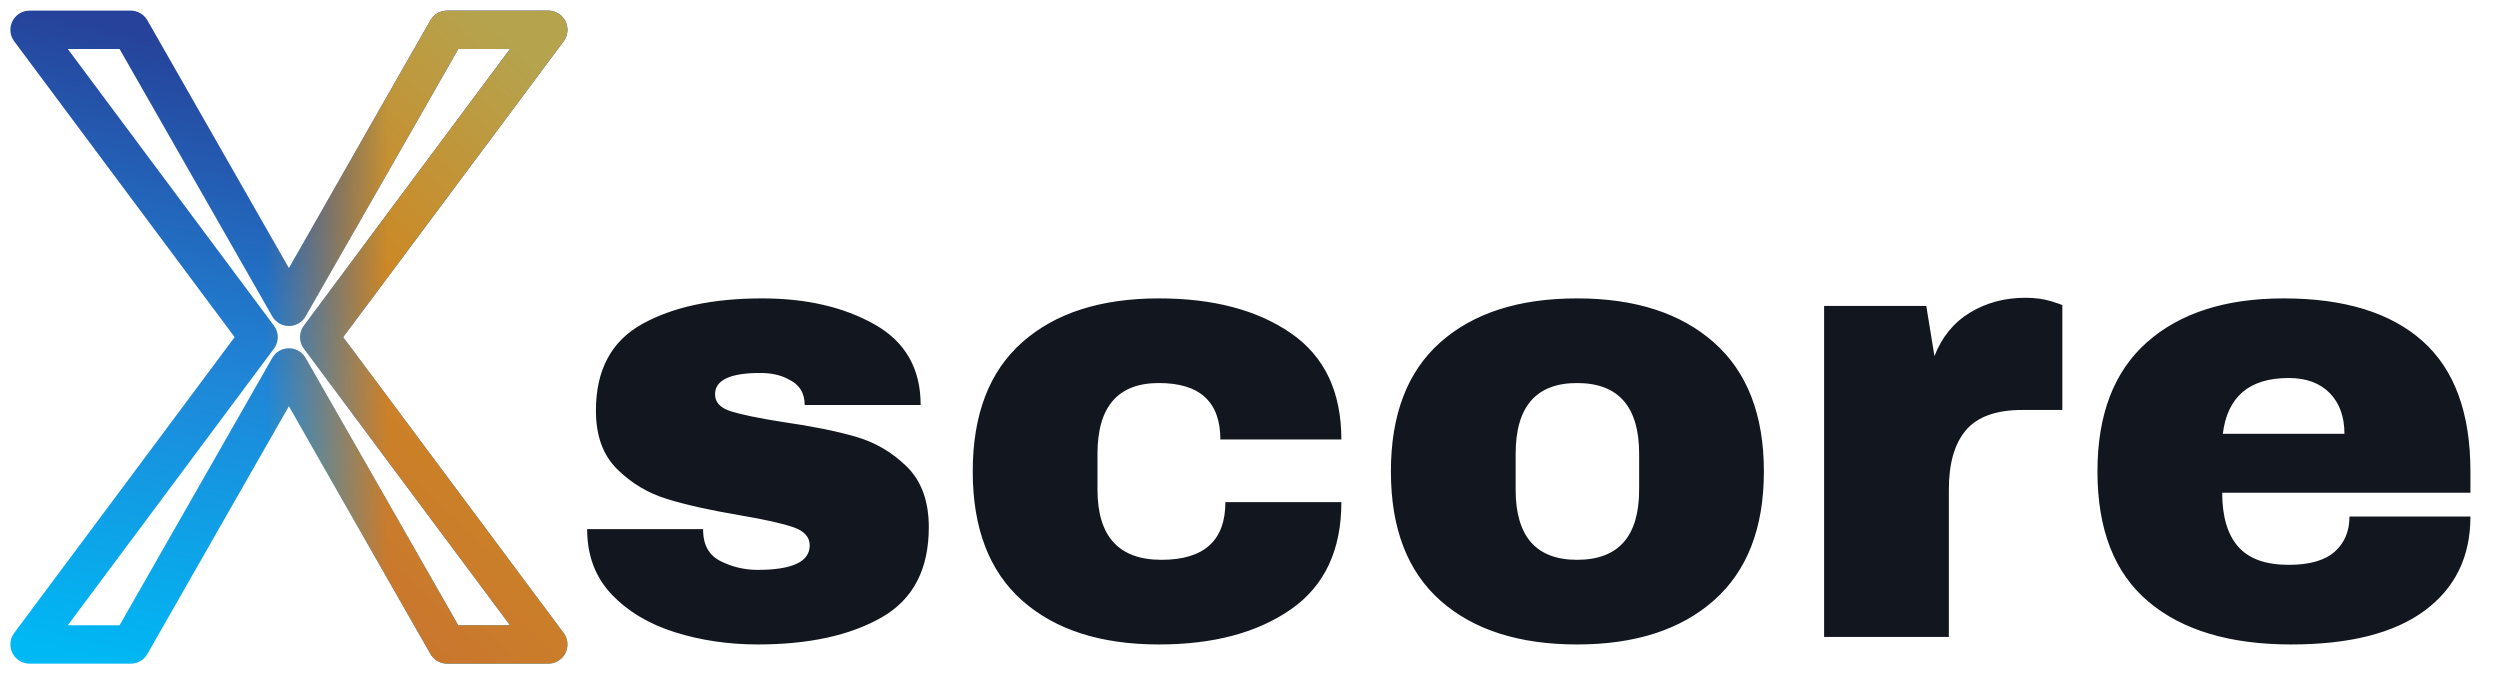
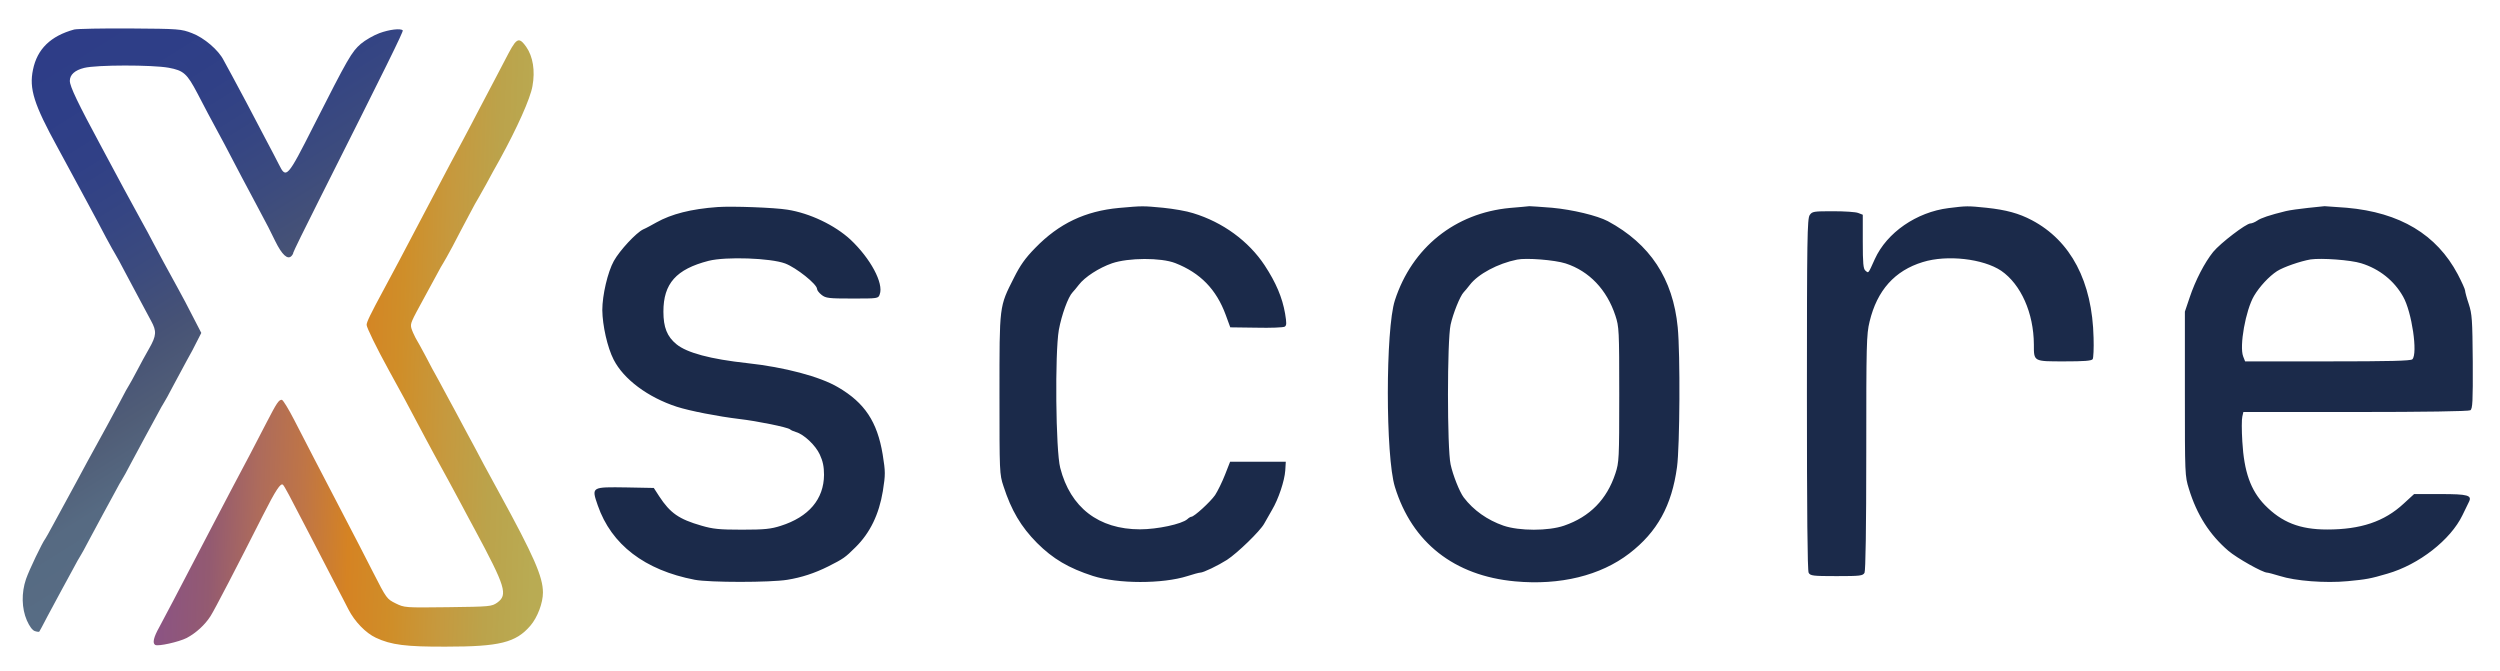
- <svg xmlns="http://www.w3.org/2000/svg" viewBox="-5.7 -5.7 481.99 129.90" width="1928" height="520" role="img" aria-label="Xscore">
+ <svg xmlns="http://www.w3.org/2000/svg" viewBox="26 152 358 96" width="358" height="96" role="img" aria-label="Xscore">
  <defs>
-     <linearGradient id="fD" x1="0.2" y1="0" x2="0" y2="1">
-       <stop offset="0" stop-color="#26429a" />
-       <stop offset=".5" stop-color="#2085d7" />
-       <stop offset="1" stop-color="#00b8f4" />
+     <linearGradient id="xscore-light-background-ribbon-0" gradientUnits="userSpaceOnUse" x1="3210.864" y1="10861.543" x2="4680.397" y2="8509.799">
+       <stop offset="0" stop-color="rgb(46 61 135)" />
+       <stop offset="0.125" stop-color="rgb(46 62 135)" />
+       <stop offset="0.25" stop-color="rgb(48 64 134)" />
+       <stop offset="0.375" stop-color="rgb(53 69 131)" />
+       <stop offset="0.5" stop-color="rgb(60 75 126)" />
+       <stop offset="0.625" stop-color="rgb(70 82 118)" />
+       <stop offset="0.75" stop-color="rgb(80 93 119)" />
+       <stop offset="0.875" stop-color="rgb(86 106 130)" />
+       <stop offset="1" stop-color="rgb(87 108 132)" />
    </linearGradient>
-     <linearGradient id="qD" x1="0.1" y1="1" x2="0.9" y2="0">
-       <stop offset="0" stop-color="#8d5579" />
-       <stop offset=".3" stop-color="#c9762e" />
-       <stop offset=".65" stop-color="#cd8724" />
-       <stop offset="1" stop-color="#b5a34d" />
+     <linearGradient id="xscore-light-background-ribbon-1" gradientUnits="userSpaceOnUse" x1="2295.234" y1="15919.849" x2="4408.467" y2="15846.053">
+       <stop offset="0" stop-color="rgb(140 84 130)" />
+       <stop offset="0.125" stop-color="rgb(147 90 113)" />
+       <stop offset="0.25" stop-color="rgb(173 107 92)" />
+       <stop offset="0.375" stop-color="rgb(191 117 70)" />
+       <stop offset="0.5" stop-color="rgb(213 131 35)" />
+       <stop offset="0.625" stop-color="rgb(207 142 41)" />
+       <stop offset="0.75" stop-color="rgb(198 153 62)" />
+       <stop offset="0.875" stop-color="rgb(187 163 75)" />
+       <stop offset="1" stop-color="rgb(185 171 83)" />
    </linearGradient>
-     <linearGradient id="gD" x1="0" y1="0" x2="1" y2="0">
-       <stop offset=".42" stop-color="#fff" stop-opacity="0" />
-       <stop offset=".55" stop-color="#fff" stop-opacity="1" />
-     </linearGradient>
-     <mask id="mD">
-       <rect x="-30" y="-30" width="180" height="200" fill="url(#gD)" />
-     </mask>
  </defs>
-   <g fill="none" stroke-width="7.4" stroke-linejoin="round" stroke-linecap="round">
-     <path d="M 0 0 L 19.5 0 L 50 53.4 L 80.5 0 L 100 0 L 55.85 59.25 L 100 118.5 L 80.5 118.5 L 50 65.1 L 19.5 118.5 L 0 118.5 L 44.15 59.25 Z" stroke="url(#fD)" />
-     <path d="M 0 0 L 19.5 0 L 50 53.4 L 80.5 0 L 100 0 L 55.85 59.25 L 100 118.5 L 80.5 118.5 L 50 65.1 L 19.5 118.5 L 0 118.5 L 44.15 59.25 Z" stroke="url(#qD)" mask="url(#mD)" />
+   <g transform="translate(0 400) scale(.025 -.025)">
+     <path fill="url(#xscore-light-background-ribbon-0)" d="M1465 9751 c-135 -37 -212 -112 -236 -230 -23 -109 5 -198 141 -446 18 -33 47 -87 65 -120 18 -33 63 -116 100 -185 37 -69 88 -163 112 -210 25 -47 49 -89 53 -95 4 -5 33 -59 65 -120 32 -60 72 -135 88 -165 16 -30 40 -75 53 -99 32 -58 30 -84 -11 -156 -19 -33 -51 -91 -71 -130 -20 -38 -40 -74 -44 -80 -4 -5 -28 -48 -52 -95 -52 -97 -87 -162 -188 -345 -15 -27 -43 -79 -62 -115 -20 -36 -50 -92 -68 -125 -18 -33 -48 -89 -68 -125 -19 -36 -38 -69 -42 -75 -18 -23 -93 -180 -111 -232 -27 -79 -25 -168 5 -237 15 -34 32 -57 46 -61 12 -4 23 -5 25 -3 1 1 23 41 47 88 25 47 60 112 78 145 18 33 48 89 68 125 19 36 38 70 42 75 4 6 28 48 52 95 25 47 60 112 78 145 18 33 48 89 68 125 19 36 38 70 42 75 4 6 28 48 52 95 25 47 60 112 78 145 18 33 48 89 68 125 19 36 38 70 42 75 4 6 28 48 52 95 25 47 60 112 78 145 19 33 45 82 58 109 l25 49 -47 91 c-25 50 -64 123 -85 161 -77 141 -105 191 -141 260 -20 39 -51 96 -69 128 -95 174 -102 186 -228 422 -138 256 -183 350 -183 382 0 35 29 61 82 74 71 18 389 18 484 1 86 -16 105 -33 165 -147 39 -75 69 -133 157 -295 19 -36 63 -120 98 -187 36 -66 84 -159 109 -205 25 -45 62 -118 82 -160 38 -77 70 -107 92 -85 6 6 11 15 11 20 0 4 66 140 147 300 387 769 485 968 480 973 -12 13 -77 5 -134 -16 -32 -12 -80 -39 -106 -61 -53 -46 -73 -81 -270 -469 -151 -299 -158 -306 -199 -223 -13 26 -49 95 -80 153 -30 58 -78 148 -105 200 -28 52 -65 122 -83 155 -18 33 -40 74 -49 90 -29 58 -112 129 -181 155 -63 24 -73 25 -355 27 -159 1 -303 -2 -320 -6z" />
+     <path fill="url(#xscore-light-background-ribbon-1)" d="M3988 9673 c-8 -10 -24 -36 -35 -58 -11 -22 -42 -80 -68 -130 -26 -49 -72 -136 -101 -192 -29 -57 -71 -135 -92 -175 -41 -76 -102 -190 -183 -345 -129 -244 -149 -283 -186 -353 -22 -41 -60 -111 -83 -155 -80 -148 -100 -190 -100 -206 0 -15 57 -132 128 -261 82 -148 89 -162 209 -388 37 -69 53 -99 136 -250 16 -30 48 -89 70 -130 22 -41 55 -104 75 -140 179 -333 192 -377 130 -422 -32 -22 -40 -23 -282 -26 -248 -3 -249 -3 -300 22 -50 25 -52 27 -129 178 -43 84 -114 223 -159 308 -149 286 -231 444 -292 563 -33 64 -65 117 -72 117 -17 0 -28 -16 -87 -130 -57 -111 -123 -237 -202 -385 -26 -49 -76 -144 -110 -210 -60 -114 -111 -213 -222 -425 -28 -52 -64 -121 -81 -153 -32 -57 -40 -91 -23 -101 16 -10 136 17 181 40 54 29 104 75 136 125 23 36 153 286 300 577 74 146 102 188 115 175 9 -9 32 -52 149 -278 48 -93 114 -219 145 -280 32 -60 68 -131 81 -156 36 -70 99 -135 157 -162 87 -41 173 -52 402 -51 306 0 400 23 483 120 41 48 72 130 72 190 0 90 -52 209 -252 574 -82 150 -103 189 -139 258 -22 39 -56 105 -78 145 -21 39 -52 98 -70 130 -17 31 -45 83 -62 115 -18 31 -50 91 -71 132 -22 41 -48 89 -58 105 -9 17 -20 42 -24 56 -6 27 -3 33 74 174 18 33 48 89 68 125 19 36 38 70 42 75 4 6 28 48 53 95 24 47 66 126 92 175 26 50 51 95 55 100 4 6 24 42 45 80 21 39 55 102 77 140 100 182 176 351 188 422 16 88 3 169 -36 225 -30 42 -44 47 -66 21z" />
+     <path fill="rgb(27 42 74)" d="M5150 8734 c-152 -11 -264 -40 -350 -88 -25 -14 -59 -33 -76 -40 -40 -19 -134 -120 -168 -181 -35 -63 -66 -196 -66 -281 1 -88 29 -214 65 -284 57 -112 196 -216 362 -270 75 -24 234 -55 358 -70 104 -12 274 -47 290 -59 5 -5 21 -12 35 -16 45 -13 112 -76 136 -129 17 -37 24 -68 24 -116 -1 -139 -87 -241 -248 -292 -56 -18 -92 -22 -222 -22 -131 0 -167 4 -232 23 -129 37 -179 72 -242 168 l-31 48 -155 3 c-203 3 -203 4 -166 -103 78 -225 269 -371 556 -426 84 -16 432 -16 530 0 80 13 155 37 235 77 85 43 96 50 156 110 83 82 134 188 156 321 15 96 15 109 -1 210 -31 187 -103 296 -256 385 -103 61 -307 115 -520 138 -211 23 -345 59 -405 108 -54 44 -75 97 -75 187 0 161 73 243 259 291 100 25 354 16 438 -15 64 -24 183 -119 183 -146 0 -8 12 -23 26 -34 24 -19 40 -21 176 -21 147 0 149 0 157 24 24 63 -53 206 -168 314 -89 82 -232 151 -361 171 -73 12 -316 21 -400 15z M7450 8729 c-194 -18 -344 -89 -480 -229 -57 -58 -86 -99 -122 -171 -85 -168 -83 -153 -83 -669 0 -446 0 -456 23 -525 45 -139 100 -232 192 -325 91 -91 181 -144 320 -189 144 -46 399 -46 541 -1 34 11 67 20 74 20 18 0 101 40 153 73 60 39 190 165 213 207 11 19 31 55 45 79 37 62 72 167 76 226 l3 50 -160 0 -159 0 -29 -74 c-16 -41 -42 -94 -57 -117 -28 -40 -120 -124 -136 -124 -4 0 -15 -6 -23 -14 -32 -28 -172 -58 -271 -58 -237 0 -399 125 -457 352 -26 100 -31 657 -8 790 16 87 53 189 79 216 6 6 22 25 35 42 34 45 116 98 191 124 94 32 280 33 362 1 143 -56 235 -150 289 -297 l26 -71 149 -2 c82 -2 155 1 163 6 11 7 11 20 2 75 -16 92 -52 177 -117 276 -92 139 -239 247 -410 299 -36 12 -113 25 -172 31 -118 11 -116 11 -252 -1z M9690 8729 c-315 -29 -562 -227 -660 -529 -54 -165 -54 -895 0 -1069 98 -319 340 -509 688 -541 258 -24 490 33 655 160 160 123 243 274 273 495 16 119 19 648 4 800 -27 279 -159 478 -400 608 -61 32 -201 66 -320 77 -63 5 -122 9 -130 9 -8 -1 -58 -6 -110 -10z m318 -318 c135 -44 236 -150 285 -299 21 -64 22 -82 22 -452 0 -370 -1 -388 -22 -452 -49 -149 -146 -248 -294 -299 -90 -31 -256 -31 -347 0 -92 32 -172 88 -228 162 -24 32 -62 128 -75 189 -20 92 -20 708 0 800 14 64 54 164 75 186 6 6 22 25 35 42 47 62 161 123 271 145 52 11 216 -2 278 -22z M12201 8728 c-183 -23 -353 -140 -422 -292 -39 -86 -35 -82 -54 -66 -12 10 -15 41 -15 166 l0 154 -26 10 c-14 6 -79 10 -144 10 -111 0 -120 -1 -134 -22 -14 -20 -16 -134 -16 -1026 0 -672 3 -1010 10 -1023 10 -17 23 -19 160 -19 137 0 150 2 160 19 6 13 10 247 10 690 0 621 1 675 19 749 43 179 144 292 305 341 139 43 346 19 449 -50 113 -78 186 -242 187 -422 0 -99 -3 -97 175 -97 112 0 156 3 162 13 4 6 7 62 5 122 -7 322 -130 556 -354 674 -74 39 -147 59 -260 71 -108 11 -113 11 -217 -2z M14259 8729 c-48 -5 -104 -13 -125 -18 -94 -23 -144 -40 -165 -55 -13 -9 -31 -16 -39 -16 -24 0 -171 -112 -213 -163 -49 -61 -102 -163 -135 -262 l-27 -80 0 -470 c0 -463 0 -471 23 -545 46 -150 119 -263 226 -355 49 -42 197 -125 222 -125 6 0 39 -9 72 -19 90 -29 262 -42 389 -30 106 10 130 14 228 43 181 52 362 194 430 335 15 31 31 64 36 74 21 40 -3 47 -163 47 l-150 0 -60 -55 c-111 -103 -246 -148 -438 -148 -157 0 -260 41 -357 140 -82 85 -119 191 -129 364 -4 64 -4 128 0 143 l6 26 643 0 c390 0 648 4 657 10 13 8 15 49 14 277 -2 243 -4 274 -23 332 -12 35 -21 70 -21 77 0 7 -19 49 -42 93 -121 228 -331 354 -636 381 -64 5 -121 9 -127 9 -5 -1 -49 -5 -96 -10z m306 -317 c104 -32 189 -100 240 -191 50 -87 85 -327 53 -359 -9 -9 -130 -12 -485 -12 l-473 0 -11 28 c-23 59 14 265 62 347 32 54 86 112 132 142 38 24 134 57 192 67 62 9 230 -3 290 -22z" />
  </g>
-   <path d="M141.22 51.78Q154.03 51.78 162.92 56.80Q171.80 61.81 171.80 72.33L149.44 72.33Q149.44 68.82 146.30 67.37Q144.12 66.16 140.86 66.16Q132.16 66.16 132.16 70.27Q132.16 72.57 135.18 73.54Q138.20 74.50 145.09 75.59Q153.55 76.80 159.23 78.43Q164.91 80.06 169.14 84.23Q173.37 88.40 173.37 95.90Q173.37 108.11 164.25 113.30Q155.12 118.50 140.38 118.50Q131.92 118.50 124.42 116.14Q116.93 113.79 112.21 108.83Q107.50 103.87 107.50 96.26L129.86 96.26L129.86 96.74Q129.98 100.85 133.31 102.48Q136.63 104.12 140.38 104.12Q150.41 104.12 150.41 99.40Q150.41 96.99 147.27 95.90Q144.12 94.81 136.99 93.60Q128.41 92.15 122.91 90.46Q117.41 88.77 113.30 84.72Q109.19 80.67 109.19 73.42Q109.19 61.69 118.08 56.74Q126.96 51.78 141.22 51.78M217.73 51.78Q233.45 51.78 243.18 58.49Q252.91 65.20 252.91 78.98L229.58 78.98Q229.58 68.10 217.73 68.10Q205.89 68.10 205.89 81.76L205.89 88.65Q205.89 102.18 218.22 102.18Q230.55 102.18 230.55 91.06L252.91 91.06Q252.91 104.96 243.18 111.73Q233.45 118.50 217.73 118.50Q200.93 118.50 191.38 110.04Q181.84 101.58 181.84 85.14Q181.84 68.70 191.38 60.24Q200.93 51.78 217.73 51.78M298.35 51.78Q315.15 51.78 324.76 60.30Q334.37 68.82 334.37 85.14Q334.37 101.46 324.76 109.98Q315.15 118.50 298.35 118.50Q281.55 118.50 272 110.04Q262.46 101.58 262.46 85.14Q262.46 68.70 272 60.24Q281.55 51.78 298.35 51.78M298.35 68.10Q286.51 68.10 286.51 81.76L286.51 88.65Q286.51 102.18 298.35 102.18Q310.32 102.18 310.32 88.65L310.32 81.76Q310.32 68.10 298.35 68.10M384.78 51.66Q387.56 51.66 389.73 52.32Q391.91 52.99 391.91 53.11L391.91 73.29L384.17 73.29Q376.68 73.29 373.35 77.16Q370.03 81.03 370.03 88.65L370.03 117.05L345.98 117.05L345.98 53.23L365.68 53.23L367.25 62.90Q369.43 57.34 374.14 54.50Q378.85 51.66 384.78 51.66M434.57 51.78Q452.10 51.78 461.35 60Q470.59 68.22 470.59 85.14L470.59 89.25L422.73 89.25Q422.73 96.14 425.81 99.64Q428.89 103.15 435.54 103.15Q441.58 103.15 444.43 100.61Q447.27 98.07 447.27 93.84L470.59 93.84Q470.59 105.45 461.77 111.97Q452.95 118.50 436.02 118.50Q418.26 118.50 408.47 110.22Q398.68 101.94 398.68 85.14Q398.68 68.70 408.22 60.24Q417.77 51.78 434.57 51.78M435.54 67.13Q424.18 67.13 422.85 77.89L446.30 77.89Q446.30 72.93 443.46 70.03Q440.62 67.13 435.54 67.13" fill="#12161f" />
</svg>
